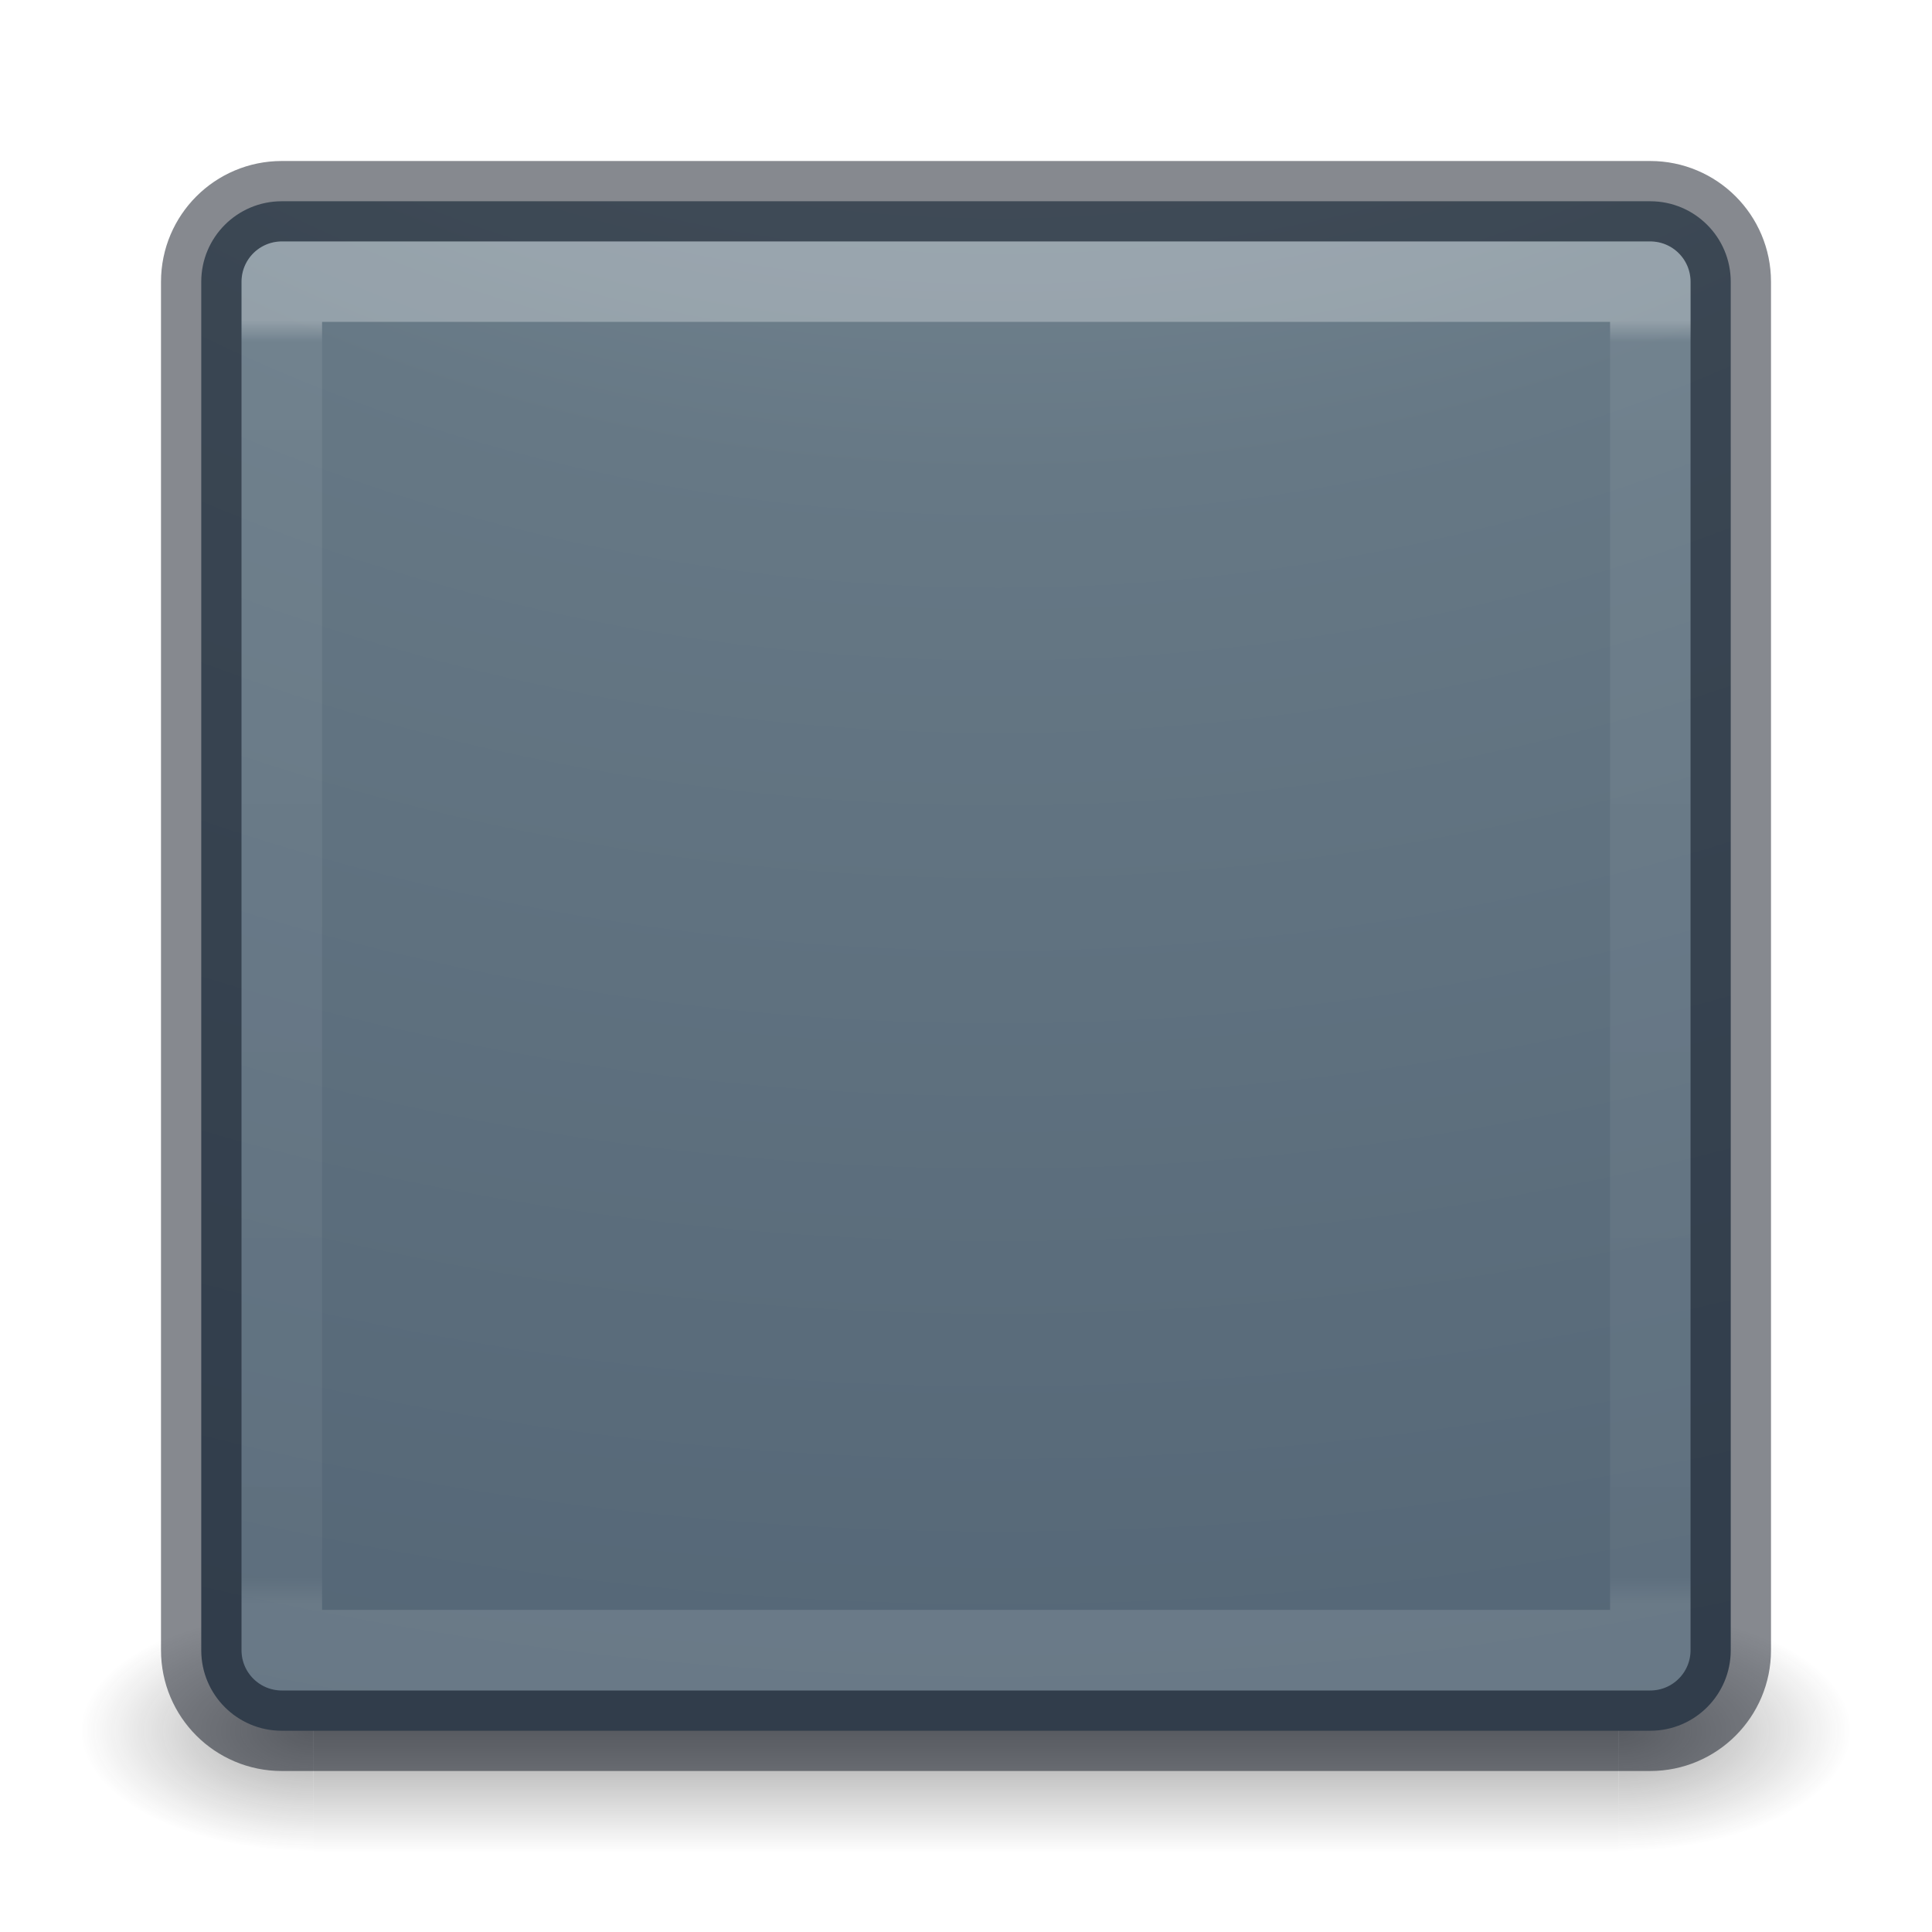
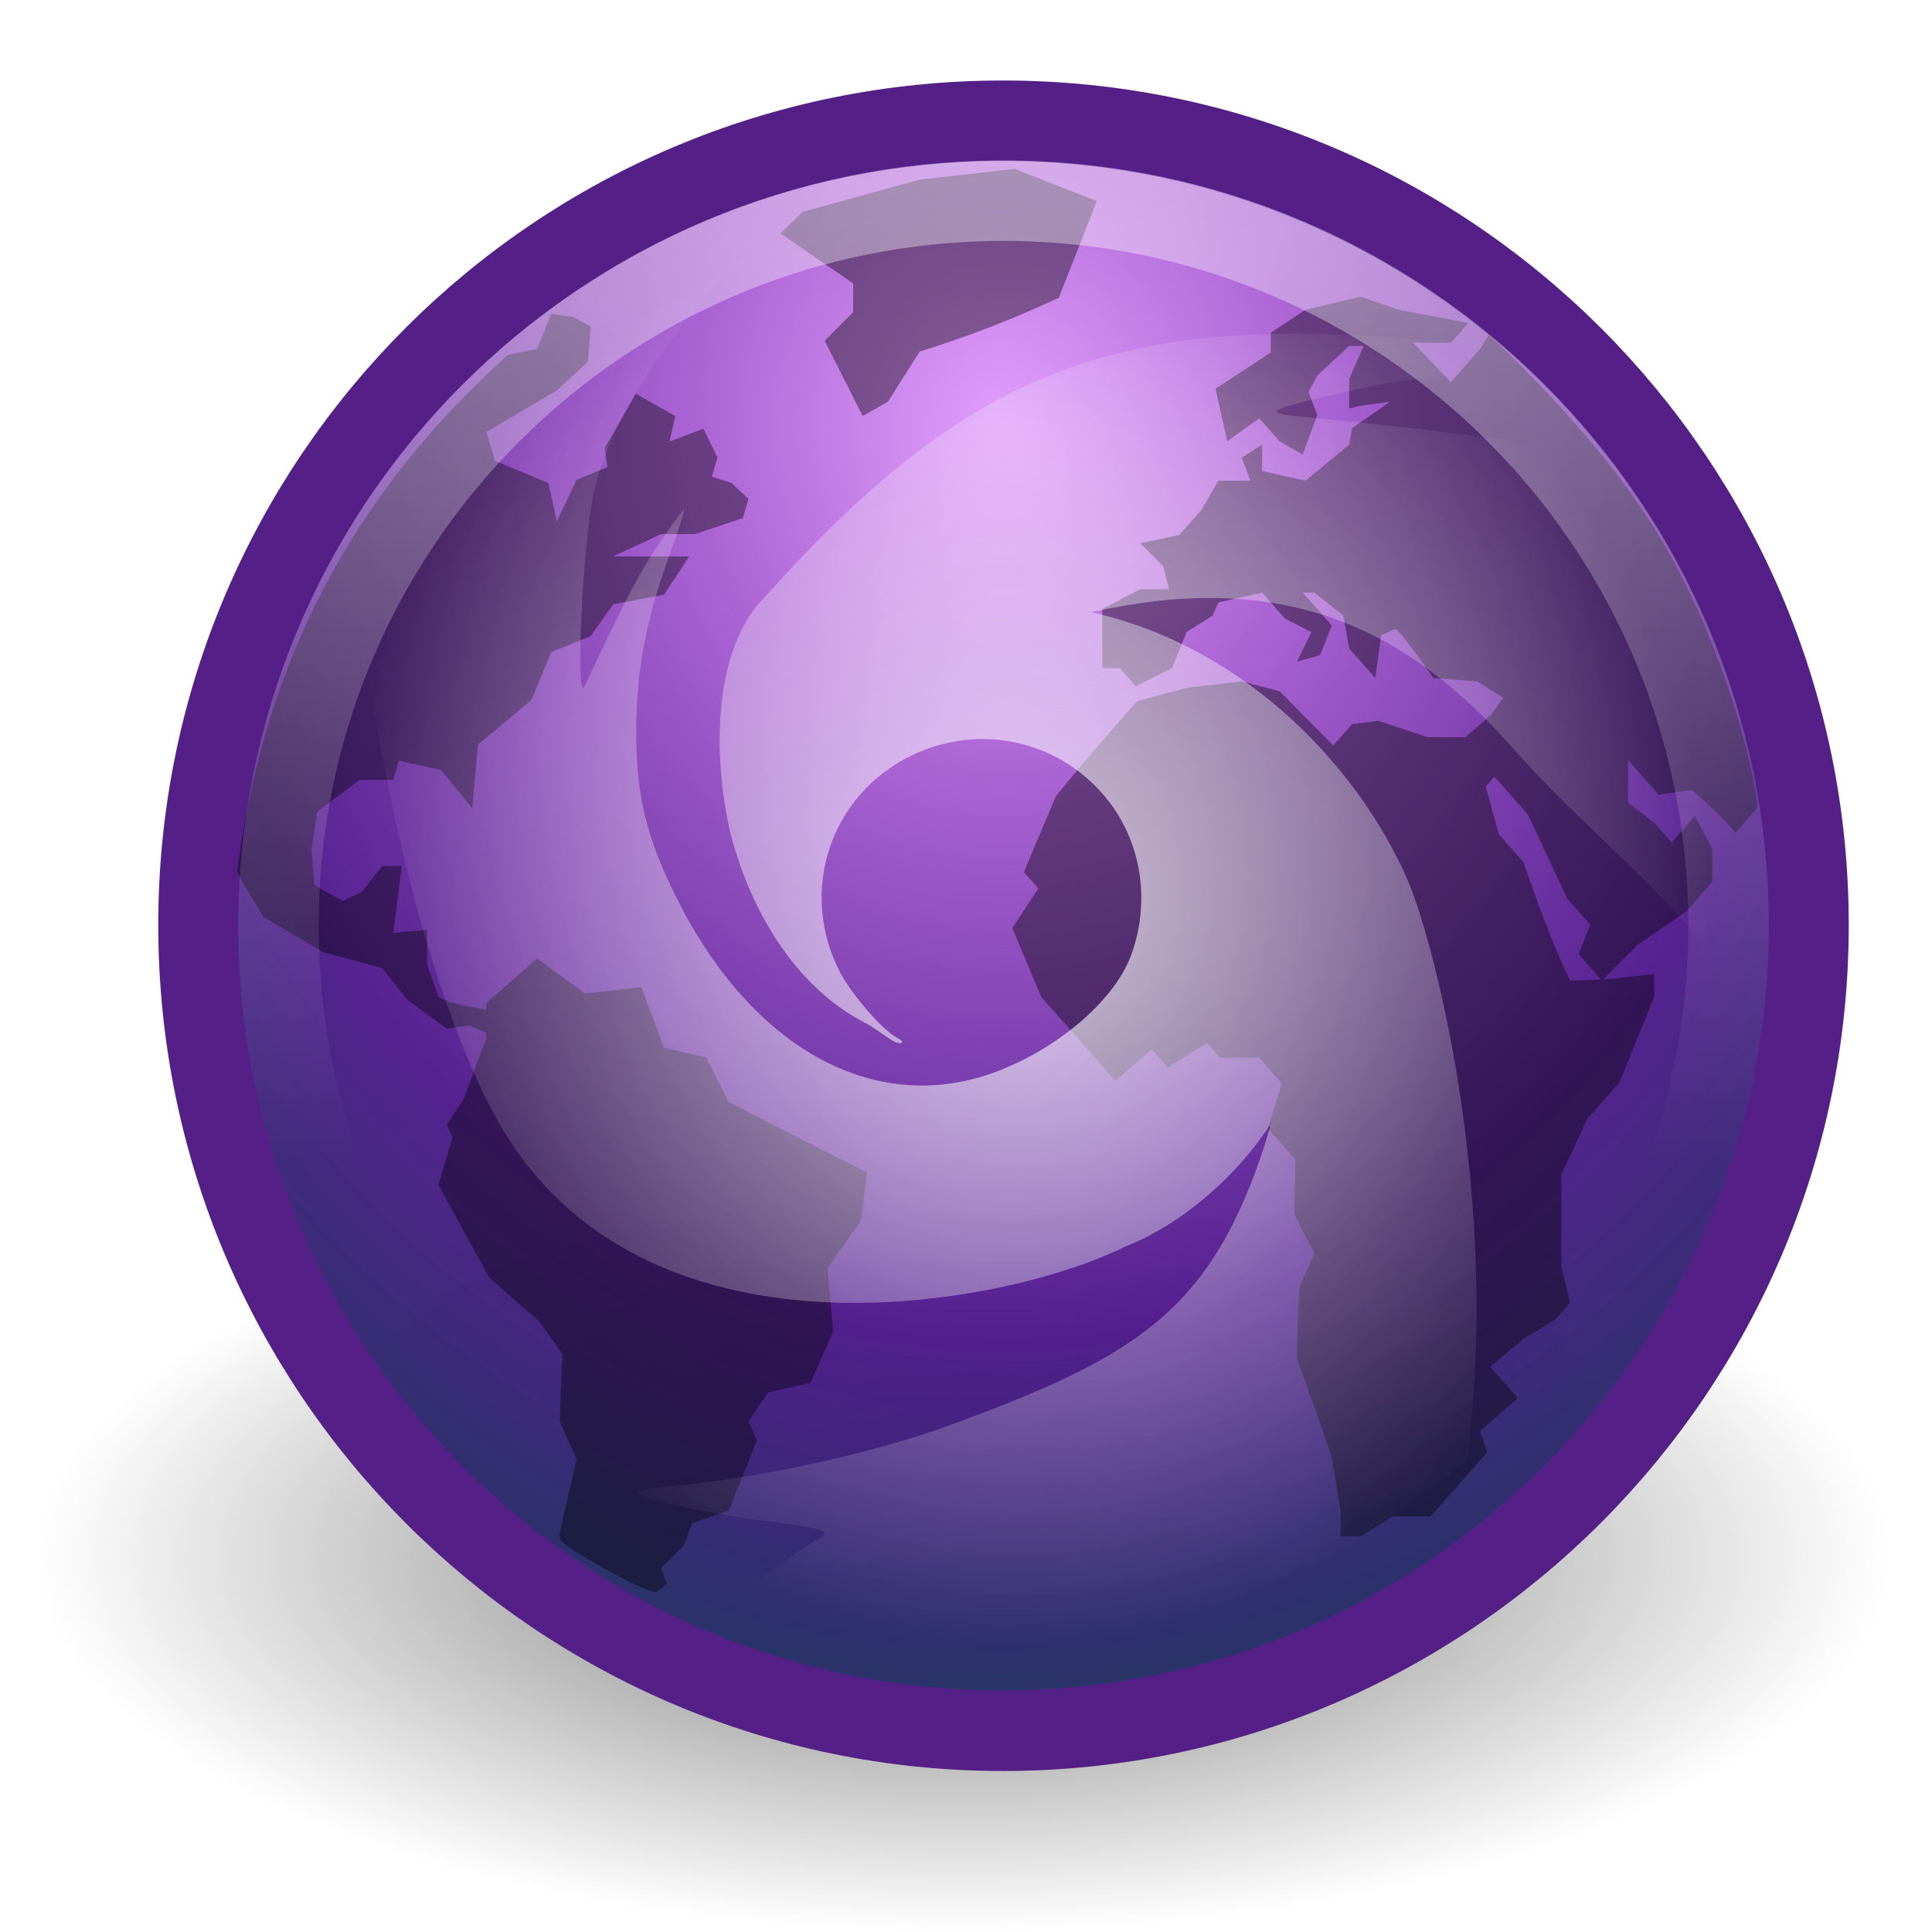
- <svg xmlns="http://www.w3.org/2000/svg" xmlns:xlink="http://www.w3.org/1999/xlink" id="svg4157" height="24" width="24" version="1.1">
-   <defs id="defs4159">
-     <linearGradient gradientTransform="matrix(1.018157,0,0,-1.019533,-0.2153044,32.48114)" gradientUnits="userSpaceOnUse" xlink:href="#linearGradient4097" id="linearGradient3223" y2="20.187" x2="12.913" y1="17.534" x1="12.913" />
-     <linearGradient id="linearGradient4097">
-       <stop offset="0" style="stop-color:#000000;stop-opacity:1" id="stop4099" />
-       <stop offset="1" style="stop-color:#000000;stop-opacity:0" id="stop4101" />
+ <svg xmlns="http://www.w3.org/2000/svg" xmlns:xlink="http://www.w3.org/1999/xlink" width="24" height="24" id="svg2" version="1.0">
+   <defs id="defs4">
+     <linearGradient id="linearGradient1140">
+       <stop style="stop-color:#ffffff;stop-opacity:1;" offset="0" id="stop1136" />
+       <stop style="stop-color:#ffffff;stop-opacity:0;" offset="1" id="stop1138" />
    </linearGradient>
-     <linearGradient gradientTransform="matrix(0.4594595,0,0,0.4594595,0.9742203,0.9717328)" gradientUnits="userSpaceOnUse" xlink:href="#linearGradient4095" id="linearGradient3233" y2="41.229" x2="24" y1="6.549" x1="24" />
-     <linearGradient id="linearGradient4095">
-       <stop offset="0" style="stop-color:#ffffff;stop-opacity:1" id="stop4097" />
-       <stop offset="0.017" style="stop-color:#ffffff;stop-opacity:0.235" id="stop4100" />
-       <stop offset="0.98" style="stop-color:#ffffff;stop-opacity:0.157" id="stop4102" />
-       <stop offset="1" style="stop-color:#ffffff;stop-opacity:0.392" id="stop4104" />
+     <linearGradient id="linearGradient8838">
+       <stop id="stop8840" offset="0" style="stop-color:#000000;stop-opacity:1;" />
+       <stop id="stop8842" offset="1" style="stop-color:#000000;stop-opacity:0;" />
    </linearGradient>
-     <radialGradient gradientTransform="matrix(0,4.627013,-5.680493,0,68.96616,-38.74506)" gradientUnits="userSpaceOnUse" xlink:href="#linearGradient2867-449-88-871-390-598-476-591-434-148-57-177-8-3-3-6-4-8-8-8-5" id="radialGradient3215" fy="9.957" fx="6.2" r="12.672" cy="9.957" cx="6.73" />
-     <linearGradient id="linearGradient2867-449-88-871-390-598-476-591-434-148-57-177-8-3-3-6-4-8-8-8-5">
-       <stop offset="0" style="stop-color:#95a3ab;stop-opacity:1" id="stop3750-1-0-7-6-6-1-3-9-3" />
-       <stop offset="0.262" style="stop-color:#667885;stop-opacity:1" id="stop3752-3-7-4-0-32-8-923-0-7" />
-       <stop offset="0.705" style="stop-color:#485a6c;stop-opacity:1" id="stop3754-1-8-5-2-7-6-7-1-9" />
-       <stop offset="1" style="stop-color:#273445;stop-opacity:1" id="stop3756-1-6-2-6-6-1-96-6-0" />
+     <radialGradient xlink:href="#linearGradient8838" id="radialGradient3868" gradientUnits="userSpaceOnUse" gradientTransform="matrix(1,0,0,0.341176,0,3.047059)" cx="62.625" cy="4.625" fx="62.625" fy="4.625" r="10.625" />
+     <radialGradient xlink:href="#linearGradient2867-449-88-871-390-598-476-591-434-148-6" id="radialGradient6407" cx="12.466" cy="5.305" fx="12.466" fy="5.305" r="10.5" gradientTransform="matrix(1.357516,-1.1158391e-8,1.248724e-8,1.519182,-4.456729,-2.754371)" gradientUnits="userSpaceOnUse" />
+     <linearGradient id="linearGradient4873">
+       <stop style="stop-color:#ffffff;stop-opacity:1;" offset="0" id="stop4875" />
+       <stop style="stop-color:#ffffff;stop-opacity:0;" offset="1" id="stop4877" />
    </linearGradient>
-     <radialGradient gradientTransform="matrix(2.003784,0,0,1.4,27.98813,-17.4)" gradientUnits="userSpaceOnUse" xlink:href="#linearGradient3688-166-749-9" id="radialGradient3082-6" fy="43.5" fx="4.993" r="2.5" cy="43.5" cx="4.993" />
-     <linearGradient id="linearGradient3688-166-749-9">
-       <stop offset="0" style="stop-color:#181818;stop-opacity:1" id="stop2883-2" />
-       <stop offset="1" style="stop-color:#181818;stop-opacity:0" id="stop2885-2" />
+     <linearGradient xlink:href="#linearGradient4873" id="linearGradient5158" gradientUnits="userSpaceOnUse" gradientTransform="matrix(1.029925,0,0,1.029925,-51.59595,15.1159)" x1="63.397" y1="-12.742" x2="63.397" y2="-0.63" />
+     <linearGradient id="linearGradient2867-449-88-871-390-598-476-591-434-148-6">
+       <stop offset="0" style="stop-color:#e29ffc;stop-opacity:1" id="stop4627" />
+       <stop offset="0.262" style="stop-color:#ad65d6;stop-opacity:1" id="stop4629" />
+       <stop offset="0.705" style="stop-color:#4c158a;stop-opacity:0.946" id="stop4631" />
+       <stop offset="1" style="stop-color:#273567;stop-opacity:1" id="stop4633" />
    </linearGradient>
-     <radialGradient gradientTransform="matrix(2.003784,0,0,1.4,-20.01187,-104.4)" gradientUnits="userSpaceOnUse" xlink:href="#linearGradient3688-464-309-7-6" id="radialGradient3084-4" fy="43.5" fx="4.993" r="2.5" cy="43.5" cx="4.993" />
-     <linearGradient id="linearGradient3688-464-309-7-6">
-       <stop offset="0" style="stop-color:#181818;stop-opacity:1" id="stop2889-75" />
-       <stop offset="1" style="stop-color:#181818;stop-opacity:0" id="stop2891-4-9" />
-     </linearGradient>
-     <linearGradient gradientUnits="userSpaceOnUse" xlink:href="#linearGradient3702-501-757-1" id="linearGradient3086-8" y2="39.999" x2="25.058" y1="47.028" x1="25.058" />
-     <linearGradient id="linearGradient3702-501-757-1">
-       <stop offset="0" style="stop-color:#181818;stop-opacity:0" id="stop2895-2" />
-       <stop offset="0.5" style="stop-color:#181818;stop-opacity:1" id="stop2897-89" />
-       <stop offset="1" style="stop-color:#181818;stop-opacity:0" id="stop2899-36" />
-     </linearGradient>
+     <clipPath id="clipPath1093-6-9-2" clipPathUnits="userSpaceOnUse">
+       <path style="opacity:1;fill:#000000;fill-opacity:1;stroke:none;stroke-width:1;stroke-miterlimit:4;stroke-dasharray:none;stroke-opacity:1" id="path1095-2-2-9" d="m 284.579,38.36 c 0,27.24 -21.768,49.323 -48.617,49.323 -26.851,0 -48.618,-22.083 -48.618,-49.323 0,-27.239 21.767,-49.319 48.618,-49.319 26.848,0 48.617,22.08 48.617,49.319 z" />
+     </clipPath>
+     <radialGradient xlink:href="#linearGradient1140" id="radialGradient1142" cx="233.665" cy="38.362" fx="233.665" fy="38.362" r="46.32" gradientTransform="matrix(1,0,0,1.064794,0,-2.4856)" gradientUnits="userSpaceOnUse" />
  </defs>
-   <g id="g4169">
-     <g style="display:inline" id="g2036-4" transform="matrix(0.55,0,0,0.3333336,-1.200001,7.33333)">
-       <g style="opacity:0.4" id="g3712-8" transform="matrix(1.052632,0,0,1.285713,-1.263158,-13.42854)">
-         <rect style="fill:url(#radialGradient3082-6);fill-opacity:1;stroke:none" id="rect2801-6" y="40" x="38" height="7" width="5" />
-         <rect style="fill:url(#radialGradient3084-4);fill-opacity:1;stroke:none" id="rect3696-20" transform="scale(-1,-1)" y="-47" x="-10" height="7" width="5" />
-         <rect style="fill:url(#linearGradient3086-8);fill-opacity:1;stroke:none" id="rect3700-5" y="40" x="10" height="7" width="28" />
-       </g>
+   <g id="layer1">
+     <path transform="matrix(1.082353,0,0,1.290677,-55.81653,13.35192)" d="M 73.25,4.625 A 10.625,3.625 0 1 1 52,4.625 A 10.625,3.625 0 1 1 73.25,4.625 z" id="path2774" style="opacity:0.56;fill:url(#radialGradient3868);fill-opacity:1;fill-rule:evenodd;stroke:none;stroke-width:1;stroke-linecap:butt;stroke-linejoin:round;marker:none;marker-start:none;marker-mid:none;marker-end:none;stroke-miterlimit:4;stroke-dasharray:none;stroke-dashoffset:0;stroke-opacity:1;visibility:visible;display:inline;overflow:visible" />
+     <path style="fill:url(#radialGradient6407);fill-opacity:1;stroke:#542087;stroke-width:1;stroke-linecap:round;stroke-linejoin:round;stroke-miterlimit:4;stroke-dasharray:none;stroke-dashoffset:0;stroke-opacity:1" d="M 12.458,1.5 C 6.939,1.5 2.466,5.973 2.466,11.492 C 2.466,17.011 6.939,21.5 12.458,21.5 C 17.977,21.5 22.466,17.011 22.466,11.492 C 22.466,5.973 17.977,1.5 12.458,1.5 z" id="path2555" />
+     <path id="path6566" style="fill:#000000;fill-opacity:1;fill-rule:nonzero;stroke:none;stroke-width:1.008;stroke-miterlimit:4;opacity:0.4" d="M 9.054,13.69 L 8.773,13.135 L 8.248,13.016 L 7.968,12.263 L 7.267,12.342 L 6.672,11.906 L 6.042,12.461 L 6.042,12.549 C 5.851,12.494 5.616,12.486 5.446,12.382 L 5.306,11.985 L 5.306,11.549 L 4.886,11.589 C 4.921,11.311 4.956,11.034 4.991,10.757 L 4.746,10.757 L 4.501,11.074 L 4.256,11.192 L 3.905,10.995 L 3.87,10.559 L 3.94,10.083 L 4.466,9.687 L 4.886,9.687 L 4.956,9.449 L 5.481,9.567 L 5.866,10.043 L 5.937,9.25 L 6.602,8.695 L 6.847,8.101 L 7.337,7.903 L 7.618,7.507 L 8.248,7.387 L 8.563,6.912 C 8.248,6.912 7.933,6.912 7.618,6.912 L 8.213,6.634 L 8.633,6.634 L 9.228,6.436 L 9.298,6.199 L 9.088,6 L 8.843,5.921 L 8.913,5.683 L 8.738,5.326 L 8.318,5.485 L 8.388,5.168 L 7.898,4.89 L 7.513,5.564 L 7.547,5.802 L 7.162,5.961 L 6.917,6.476 L 6.812,6 L 6.147,5.723 L 6.041,5.366 L 6.917,4.85 L 7.302,4.494 L 7.337,4.058 L 7.127,3.939 L 6.847,3.899 L 6.672,4.335 C 6.672,4.335 6.379,4.393 6.304,4.411 C 5.342,5.297 3.399,7.21 2.948,10.821 C 2.966,10.905 3.275,11.391 3.275,11.391 L 4.01,11.826 L 4.746,12.025 L 5.061,12.422 L 5.551,12.778 L 5.831,12.739 L 6.041,12.833 L 6.041,12.897 L 5.761,13.65 L 5.551,13.967 L 5.621,14.126 L 5.446,14.72 L 6.077,15.87 L 6.707,16.425 L 6.987,16.821 L 6.952,17.654 L 7.162,18.129 L 6.952,19.041 C 6.952,19.041 6.936,19.035 6.962,19.126 C 6.989,19.218 8.084,19.825 8.154,19.774 C 8.223,19.721 8.283,19.675 8.283,19.675 L 8.213,19.477 L 8.493,19.2 L 8.598,18.922 L 9.053,18.763 L 9.403,17.891 L 9.299,17.654 L 9.543,17.297 L 10.069,17.178 L 10.349,16.543 L 10.279,15.751 L 10.699,15.157 L 10.769,14.562 C 10.194,14.277 9.624,13.983 9.053,13.69M 13.625,2.498 L 12.603,2.098 L 11.425,2.231 L 9.97,2.632 L 9.695,2.899 L 10.599,3.521 L 10.599,3.877 L 10.245,4.233 L 10.717,5.168 L 11.031,4.989 L 11.425,4.367 C 12.032,4.179 12.576,3.966 13.153,3.699 L 13.625,2.498M 21.83,10.036 C 21.83,10.167 21.83,10.036 21.83,10.036 L 21.56,10.343 C 21.394,10.147 21.208,9.983 21.019,9.811 L 20.604,9.873 L 20.225,9.444 L 20.225,9.974 L 20.549,10.22 L 20.766,10.465 L 21.054,10.138 C 21.127,10.274 21.199,10.411 21.271,10.547 L 21.271,10.955 L 20.946,11.323 L 20.351,11.731 L 19.9,12.181 L 19.611,11.853 L 19.755,11.486 L 19.467,11.159 L 18.98,10.118 L 18.565,9.649 L 18.456,9.771 L 18.619,10.363 L 18.925,10.71 C 19.1,11.215 19.273,11.698 19.503,12.181 C 19.859,12.181 20.195,12.143 20.549,12.099 L 20.549,12.385 L 20.116,13.447 L 19.719,13.896 L 19.395,14.591 C 19.395,14.972 19.395,15.353 19.395,15.734 L 19.503,16.184 L 19.323,16.387 L 18.925,16.633 L 18.51,16.98 L 18.854,17.368 L 18.384,17.777 L 18.474,18.041 L 17.771,18.838 L 17.302,18.838 L 16.905,19.084 L 16.652,19.084 L 16.652,18.757 L 16.544,18.103 C 16.404,17.692 16.259,17.285 16.111,16.878 C 16.111,16.577 16.129,16.28 16.147,15.979 L 16.328,15.571 L 16.075,15.08 L 16.093,14.407 L 15.75,14.019 L 15.922,13.457 L 15.642,13.14 L 15.155,13.14 L 14.992,12.957 L 14.505,13.263 L 14.307,13.038 L 13.855,13.426 C 13.549,13.079 13.242,12.732 12.935,12.385 L 12.575,11.527 L 12.899,11.037 L 12.719,10.833 L 13.116,9.893 C 13.441,9.488 13.782,9.099 14.126,8.709 L 14.74,8.545 L 15.425,8.464 L 15.894,8.586 L 16.562,9.26 L 16.797,8.995 L 17.121,8.954 L 17.735,9.158 L 18.204,9.158 L 18.529,8.872 L 18.673,8.668 L 18.348,8.464 L 17.806,8.423 C 17.656,8.215 17.516,7.996 17.338,7.81 L 17.157,7.892 L 17.085,8.423 L 16.76,8.056 L 16.688,7.647 L 16.328,7.361 L 16.183,7.361 L 16.544,7.77 L 16.399,8.137 L 16.111,8.219 L 16.291,7.851 L 15.966,7.688 L 15.678,7.362 L 15.136,7.484 L 15.064,7.647 L 14.74,7.851 L 14.559,8.301 L 14.108,8.525 L 13.91,8.301 L 13.693,8.301 L 13.693,7.565 L 14.163,7.32 L 14.523,7.32 L 14.451,7.034 L 14.163,6.748 L 14.649,6.646 L 14.92,6.34 L 15.136,5.972 L 15.534,5.972 L 15.425,5.687 L 15.678,5.523 L 15.678,5.85 L 16.219,5.972 L 16.76,5.523 L 16.796,5.319 L 17.265,4.992 C 17.096,5.013 16.926,5.029 16.76,5.074 L 16.76,4.706 L 16.94,4.298 L 16.76,4.298 L 16.364,4.665 L 16.255,4.869 L 16.364,5.156 L 16.183,5.645 L 15.894,5.482 L 15.642,5.196 L 15.245,5.482 L 15.1,4.829 L 15.786,4.379 L 15.786,4.134 L 16.219,3.848 L 16.905,3.685 L 17.374,3.848 L 18.24,4.012 L 18.024,4.257 L 17.554,4.257 L 18.024,4.747 L 18.384,4.338 L 18.494,4.159 C 18.494,4.159 19.877,5.399 20.668,6.755 C 21.459,8.112 21.83,9.712 21.83,10.036 z" />
+     <path style="opacity:0.4;fill:none;fill-opacity:1;fill-rule:nonzero;stroke:url(#linearGradient5158);stroke-width:1;stroke-miterlimit:4;stroke-dasharray:none;stroke-opacity:1" d="M 21.473,11.5 C 21.473,16.474 17.44,20.507 12.466,20.507 C 7.491,20.507 3.459,16.474 3.459,11.5 C 3.459,6.525 7.491,2.493 12.466,2.493 C 17.44,2.493 21.473,6.525 21.473,11.5 L 21.473,11.5 z" id="path8655" />
+     <g clip-path="url(#clipPath1093-6-9-2)" style="opacity:0.714;fill:url(#radialGradient1142);fill-opacity:1;stroke:none;stroke-width:5.441;stroke-opacity:1" transform="matrix(-0.1846216,0,0,-0.1829416,55.81458,18.40836)" id="g1048-9-0">
+       <path style="fill:url(#radialGradient1142);fill-opacity:1;stroke:none;stroke-width:5.441;stroke-linecap:round;stroke-linejoin:round;stroke-opacity:1;paint-order:stroke fill markers" d="m 182.903,25.861 c 2.27,11.278 10.092,15.347 17.73,24.08 7.864,8.992 16.484,11.774 28.254,9.117 -10.762,-2.47 -18.137,-10.938 -21.241,-18.099 -2.702,-6.234 -10.453,-38.881 3.034,-60.71 h 37.487 26 c -10.878,0.818 -15.694,8.066 -24.876,14.536 -2.355,1.867 -4.69,1.757 1.61,2.583 4.452,0.583 9.075,1.654 8.495,1.967 -0.231,0.125 -1.497,0.323 -2.813,0.44 -5.314,0.473 -13.128,2.213 -17.983,4.006 -12.393,4.575 -17.472,7.595 -21.129,18.345 -0.388,1.141 -0.651,2.075 -0.585,2.075 2.713,-4.115 6.542,-6.984 9.76,-8.241 8,-4 31.536,-8.53 41.536,7.47 5.3,8.48 11.756,31.372 11.803,64.964 0,0 -0.933,3.298 -3.47,4.512 -1.543,0.738 -4.265,0.738 -4.265,0.738 -10.801,0 -31.821,-0.058 -31.751,-0.128 9.229,-6.308 20.171,-17.772 21.935,-26.653 0.732,-3.929 1.162,-14.145 0.538,-12.802 -2.606,5.613 -3.713,7.749 -5.013,9.675 -0.849,1.258 -1.598,2.287 -1.666,2.287 -0.067,0 0.401,-1.467 1.041,-3.261 1.572,-4.406 2.187,-7.8 2.172,-11.99 -0.015,-4.295 -0.7,-7.078 -2.758,-11.214 -5.007,-10.061 -13.151,-14.63 -21.097,-11.838 -4.27,1.501 -8.234,4.853 -9.402,7.95 -1.336,3.545 -0.798,7.54 1.411,10.467 3.15,4.174 8.661,5.482 13.356,3.171 5.458,-2.687 7.587,-9.211 4.792,-14.684 -0.678,-1.328 -2.713,-3.848 -3.878,-4.488 -0.34,-0.187 -0.423,-0.332 -0.193,-0.337 0.375,-0.121 1.338,0.83 2.479,1.43 4.146,2.179 7.399,6.831 8.96,12.815 1.265,5.62 1.072,12.496 -2.228,15.943 -13.278,14.951 -23.21,19.506 -44.179,17.547 -3.001,-0.295 -10.519,-1.598 -10.791,-1.871 -0.064,-0.064 2.074,-0.191 4.751,-0.283 4.924,-0.168 8.17,-0.615 12.792,-1.762 3.521,-0.874 3.687,-1.035 1.313,-1.279 -8.388,-0.862 -39.217,-3.6 -35.894,-10.992 l 0.027,-1.161 v -33 l -0.133,-27.109 c 2.133,18.109 3.321,21.352 4.07,25.787 z" id="path927-3-1-2" />
    </g>
-     <rect style="color:#000000;display:inline;overflow:visible;visibility:visible;fill:url(#radialGradient3215);fill-opacity:1;fill-rule:nonzero;stroke:none;stroke-width:1;marker:none;enable-background:accumulate" id="rect5505-21-8" y="2.5" x="2.5" ry="1" rx="1" height="19" width="19" />
-     <rect style="color:#000000;display:inline;overflow:visible;visibility:visible;opacity:0.5;fill:none;stroke:#0e141f;stroke-width:1;stroke-linecap:round;stroke-linejoin:round;stroke-miterlimit:4;stroke-dasharray:none;stroke-dashoffset:0;stroke-opacity:1;marker:none;enable-background:accumulate" id="rect5505-21-8-1" y="2.5" x="2.5" ry="1" rx="1" height="19" width="19" />
-     <rect style="opacity:0.3;fill:none;stroke:url(#linearGradient3233);stroke-width:1;stroke-linecap:round;stroke-linejoin:round;stroke-miterlimit:4;stroke-dasharray:none;stroke-dashoffset:0;stroke-opacity:1" id="rect6741-9" y="3.499" x="3.501" height="17" width="17" />
  </g>
</svg>
